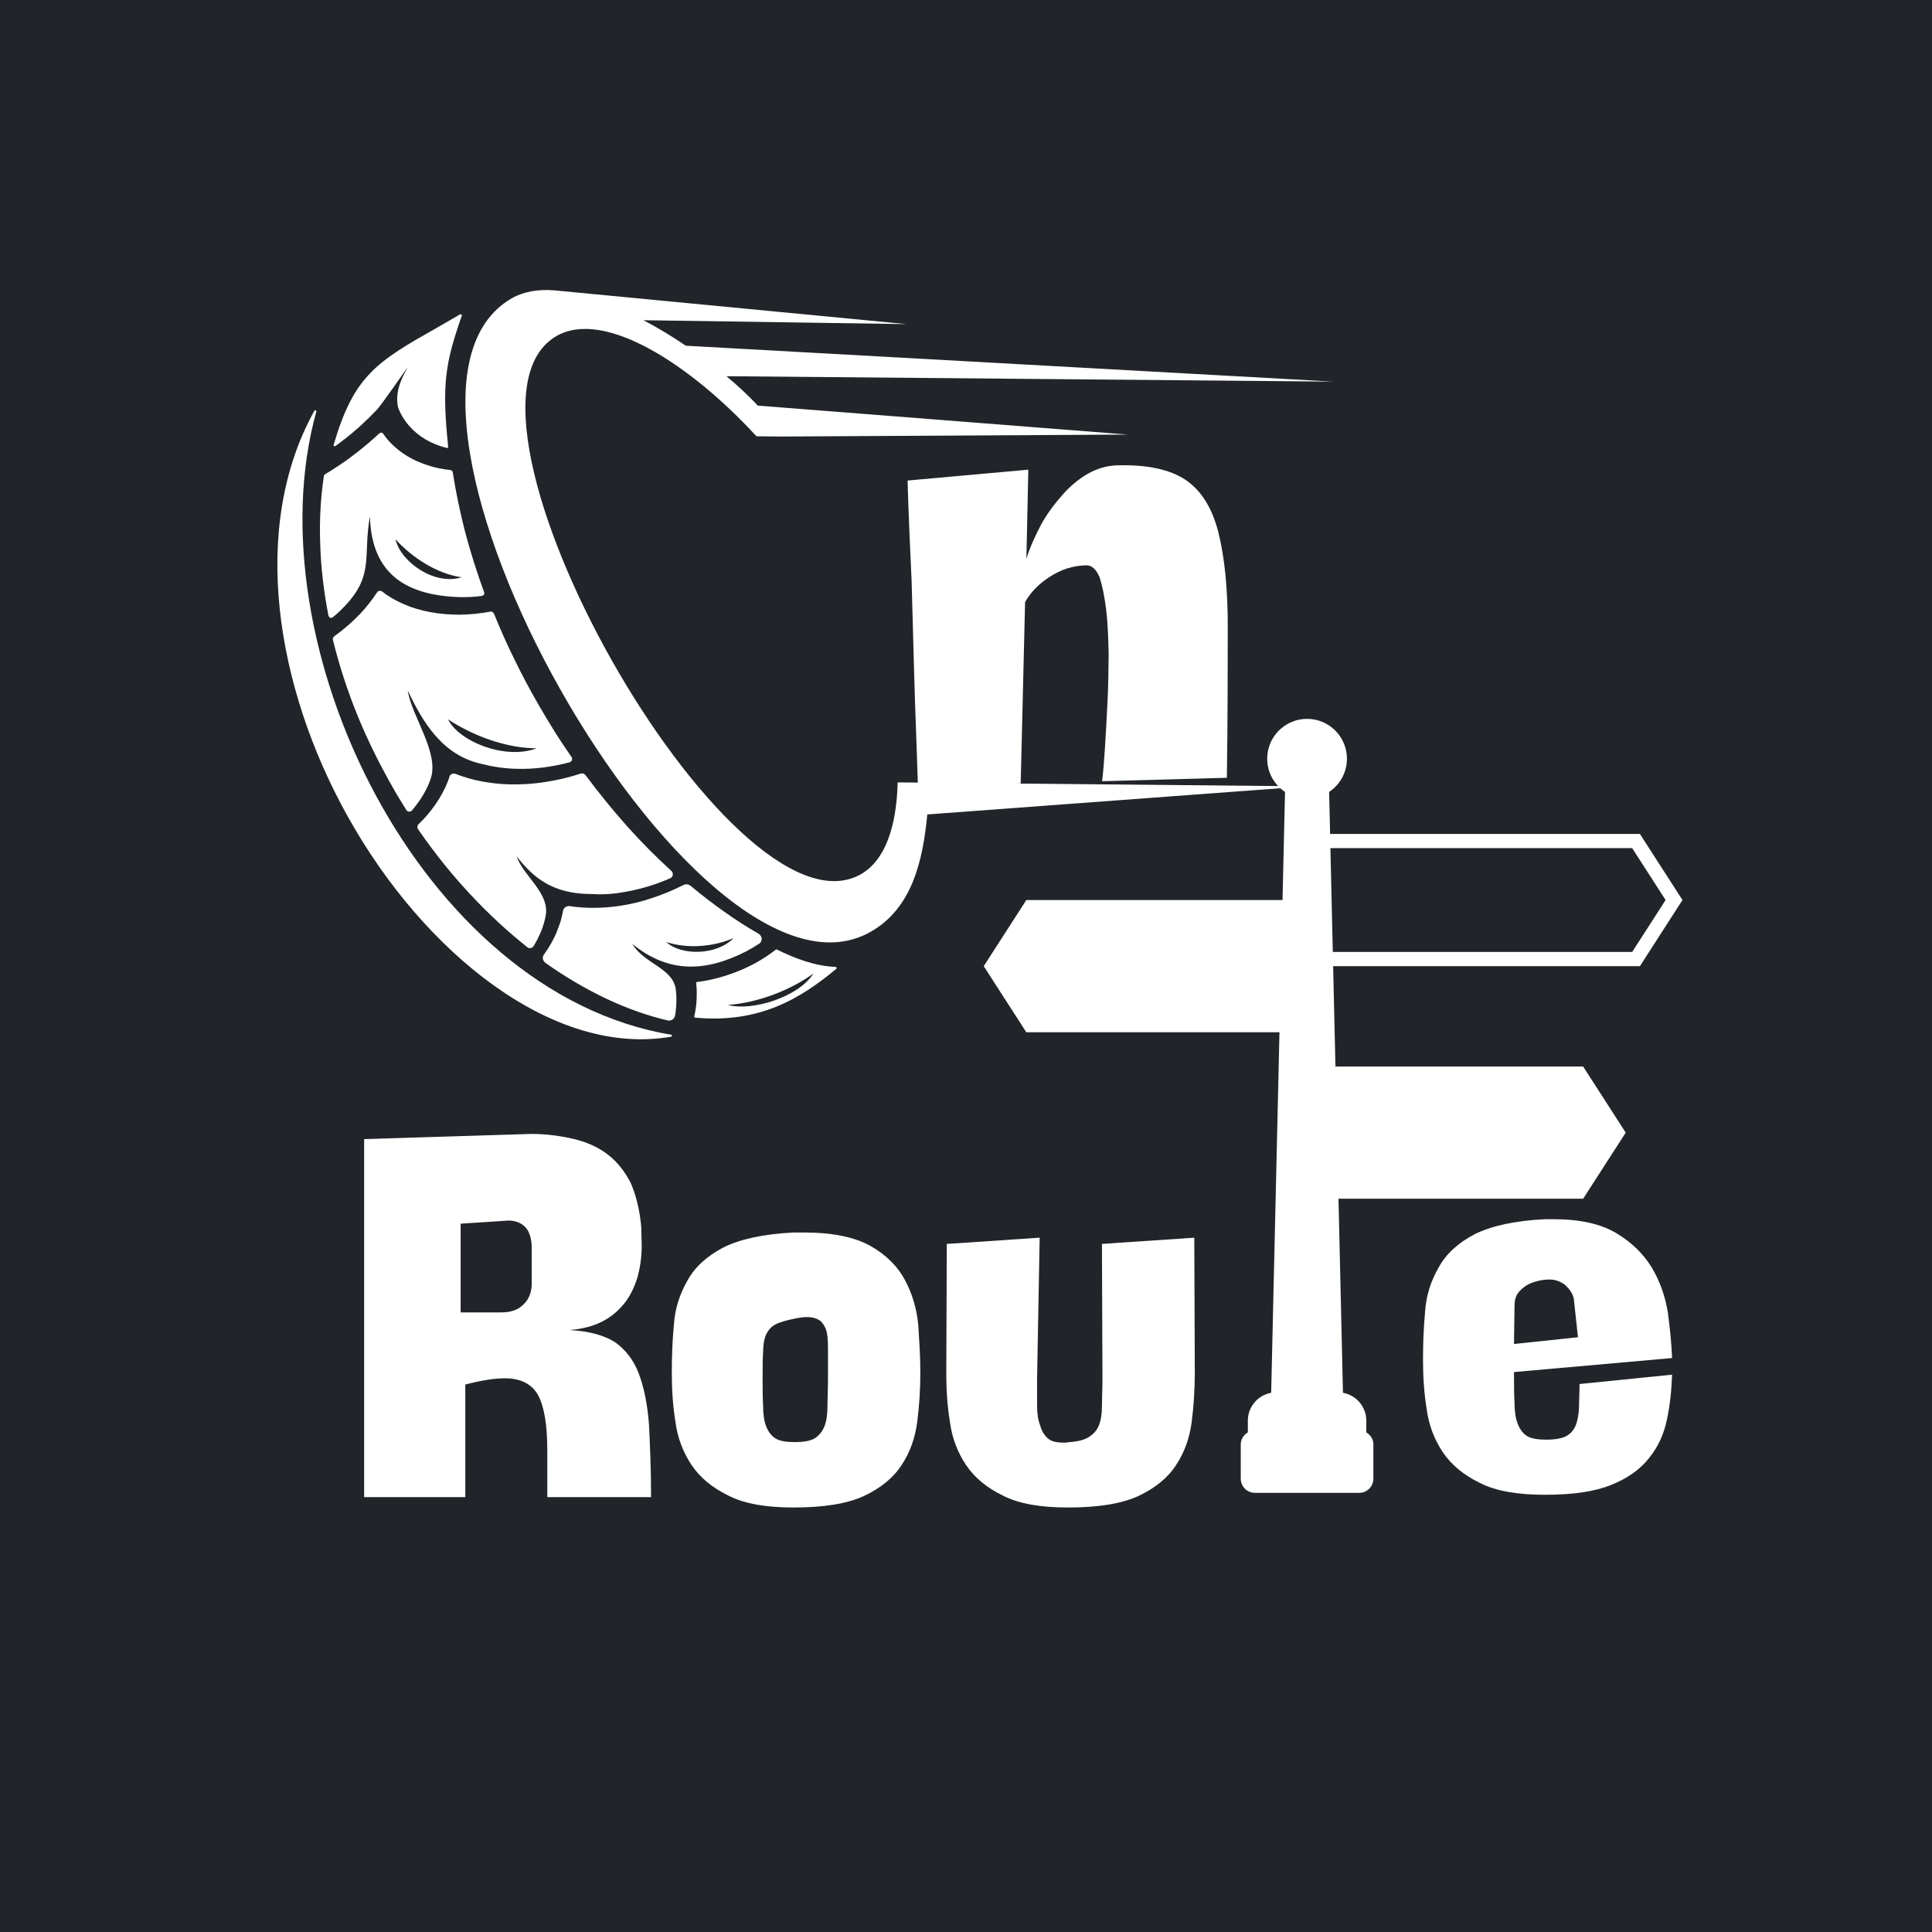
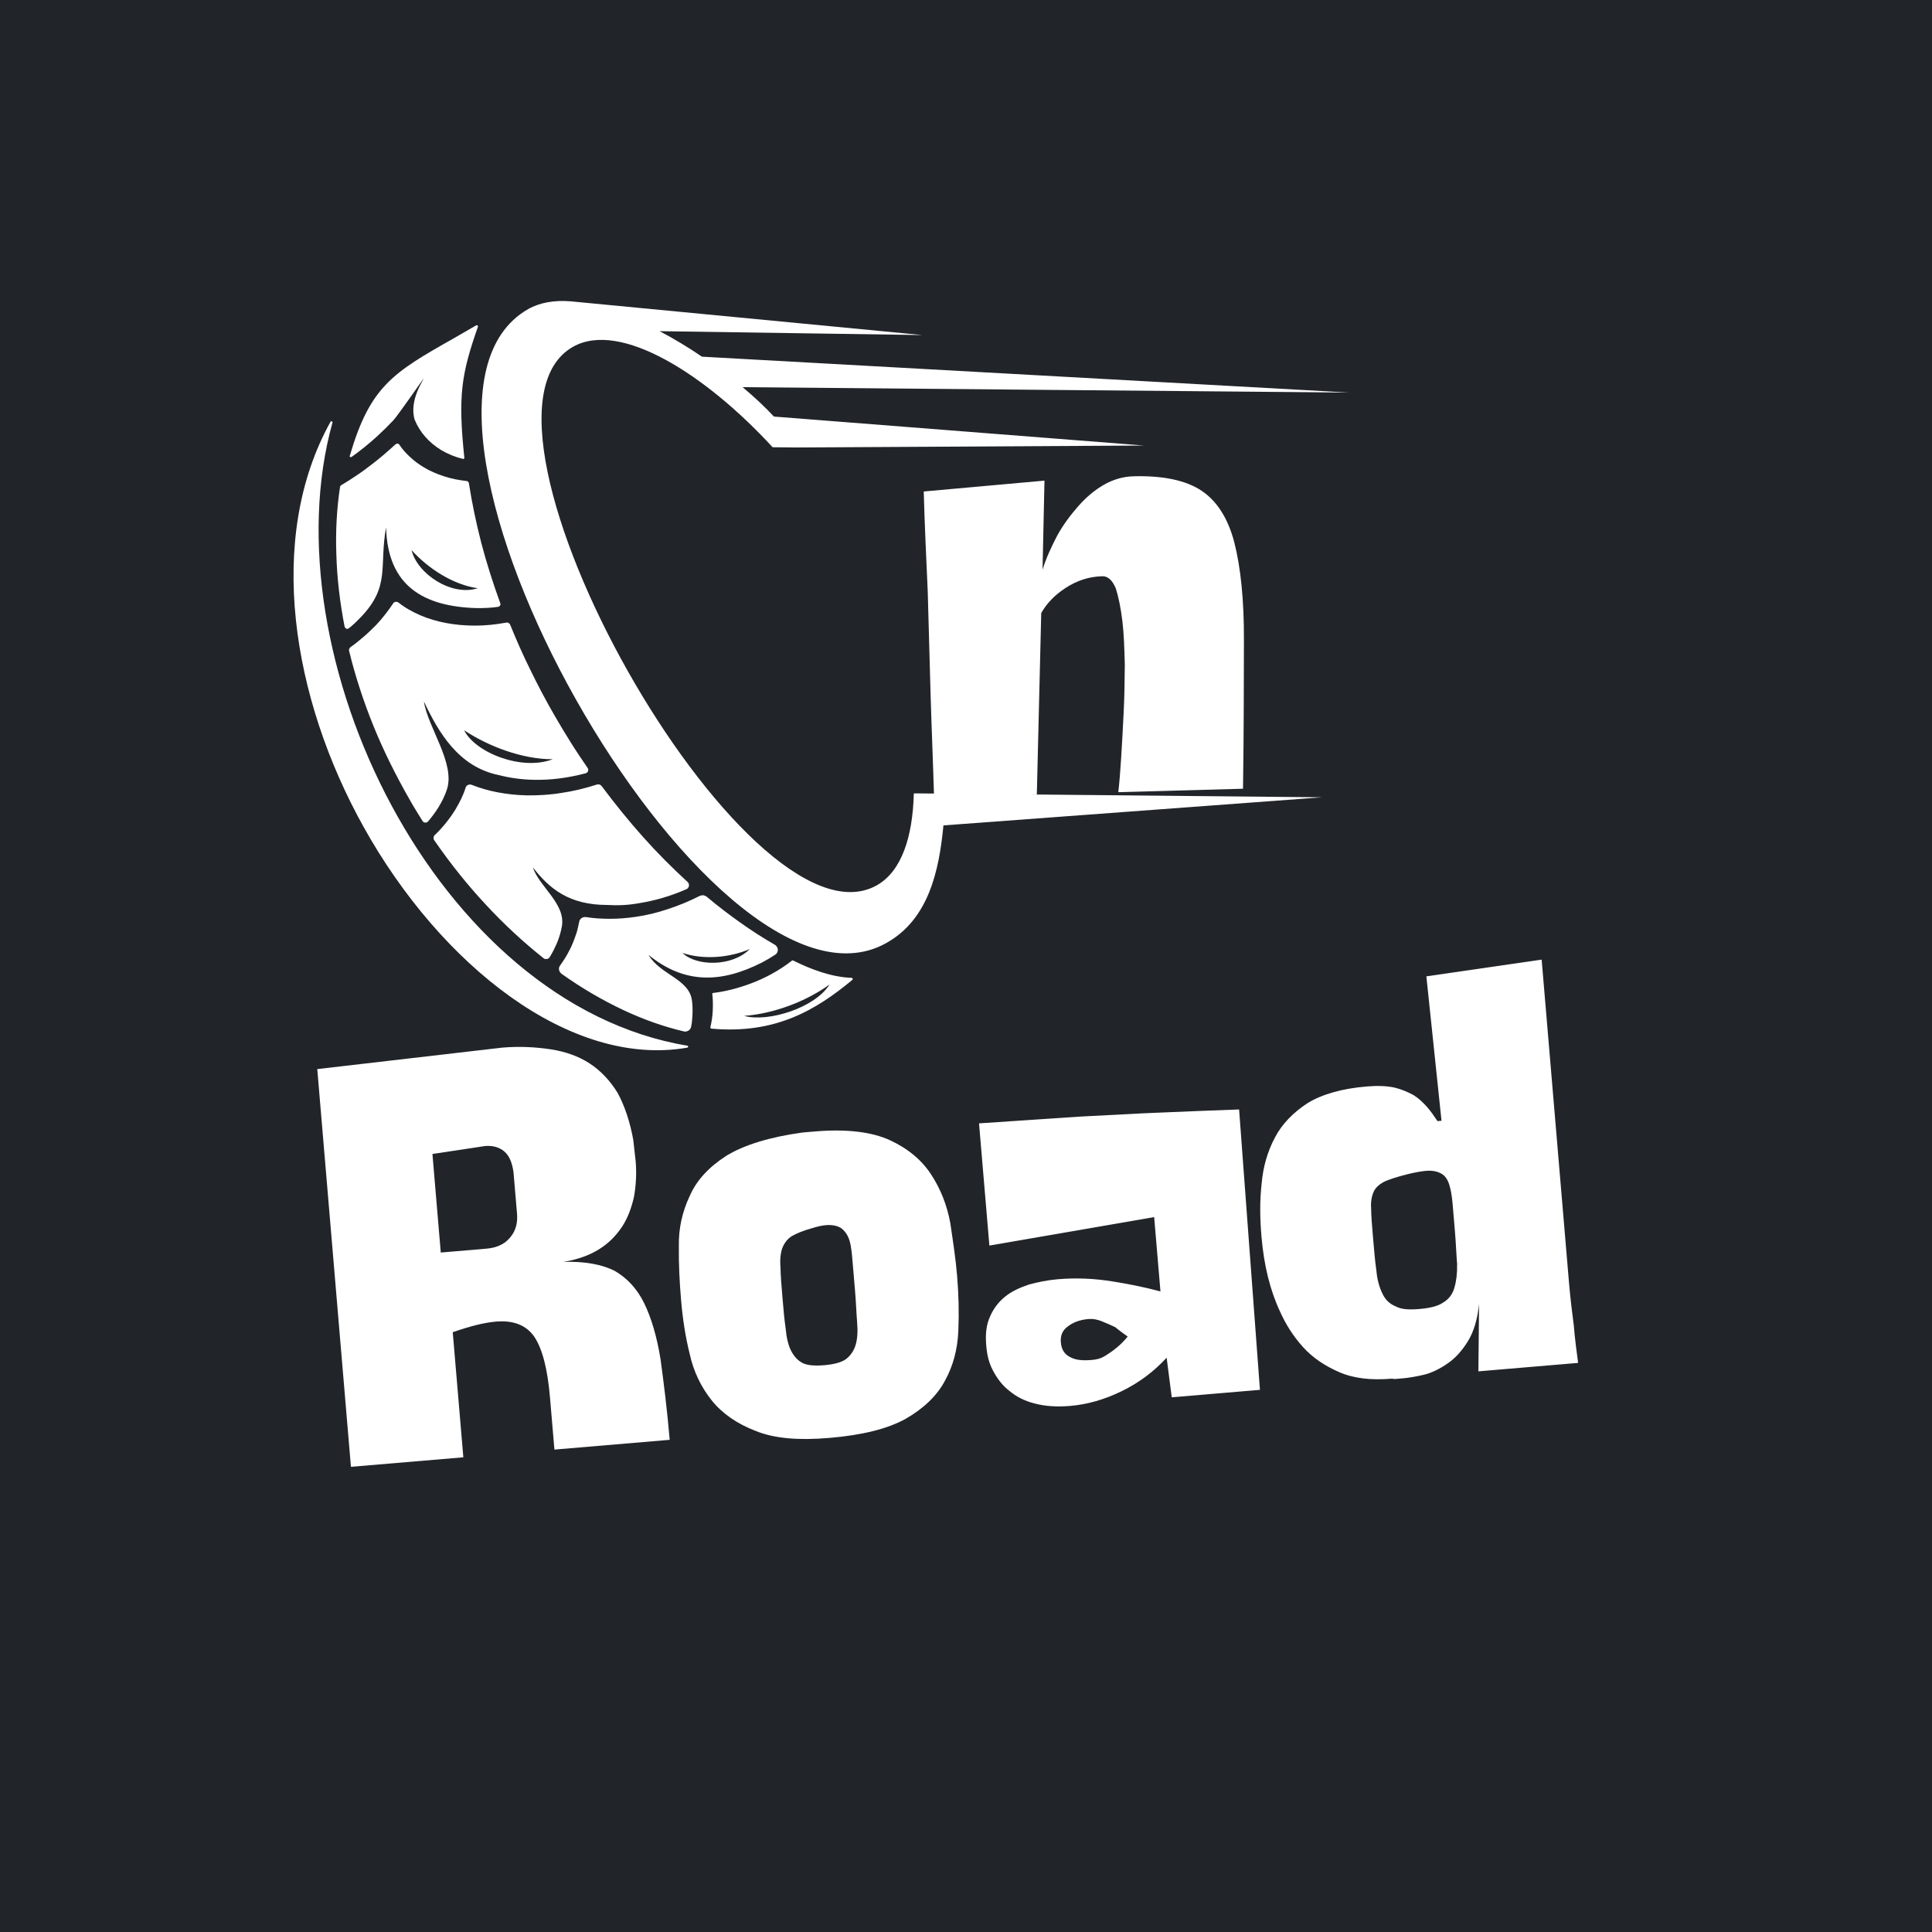
<svg xmlns="http://www.w3.org/2000/svg" width="1080" zoomAndPan="magnify" viewBox="0 0 810 810" height="1080" preserveAspectRatio="xMidYMid meet" version="1.0">
  <defs>
    <g />
-     <clipPath id="25d77214a0">
-       <path d="M 116 121.188 L 559 121.188 L 559 436 L 116 436 Z M 116 121.188 " clip-rule="nonzero" />
-     </clipPath>
-     <clipPath id="f3313863a3">
-       <path d="M 412.434 301.375 L 705.684 301.375 L 705.684 626 L 412.434 626 Z M 412.434 301.375 " clip-rule="nonzero" />
+     <clipPath id="bdfb22e14a">
+       <path d="M 123 126 L 565.879 126 L 565.879 441 L 123 441 Z M 123 126 " clip-rule="nonzero" />
    </clipPath>
  </defs>
  <rect x="-81" width="972" fill="#ffffff" y="-81" height="972" fill-opacity="1" />
  <rect x="-81" width="972" fill="#212529" y="-81" height="972" fill-opacity="1" />
-   <g clip-path="url(#25d77214a0)">
-     <path fill="#ffffff" d="M 281.449 433.824 C 176.215 416.328 105.512 269.941 132.617 172.594 C 132.707 172.32 132.523 172.141 132.344 172.047 C 132.164 171.957 131.891 172.047 131.801 172.23 C 104.605 221.176 115.664 288.25 145.668 342.094 C 178.027 400.195 232.414 443.16 281.359 434.641 C 281.543 434.641 281.723 434.457 281.723 434.188 C 281.723 433.914 281.633 433.824 281.449 433.824 M 388.773 341.461 C 386.957 360.223 382.699 380.887 364.66 390.859 C 327.949 411.254 272.207 355.238 234.77 288.797 C 197.336 222.535 178.207 145.852 214.648 125.004 C 219.633 122.195 225.707 121.199 232.504 121.742 L 379.98 135.883 L 269.758 134.25 C 275.832 137.422 281.812 141.047 287.523 144.945 L 558.906 159.992 L 304.566 157.727 C 309.551 161.895 313.992 166.066 317.707 170.055 L 472.887 182.199 L 327.77 183.016 L 318.16 182.926 L 317.164 182.926 C 289.156 152.469 253.352 129.629 233.5 140.777 C 179.117 171.504 306.469 397.203 360.855 366.566 C 371.277 360.676 375.902 346.172 376.355 328.043 L 378.348 328.043 L 547.488 329.676 Z M 388.773 341.461 " fill-opacity="1" fill-rule="evenodd" />
+   <g clip-path="url(#bdfb22e14a)">
+     <path fill="#ffffff" d="M 288.223 438.418 C 182.984 420.922 112.285 274.535 139.387 177.184 C 139.477 176.914 139.297 176.73 139.113 176.641 C 138.934 176.551 138.66 176.641 138.57 176.824 C 111.379 225.77 122.438 292.844 152.438 346.688 C 184.797 404.789 239.184 447.754 288.129 439.234 C 288.312 439.234 288.492 439.051 288.492 438.781 C 288.492 438.508 288.402 438.418 288.223 438.418 M 395.543 346.051 C 393.73 364.816 389.469 385.48 371.43 395.453 C 334.723 415.848 278.977 359.828 241.539 293.391 C 204.105 227.129 184.98 150.445 221.418 129.598 C 226.402 126.789 232.477 125.789 239.273 126.336 L 386.75 140.477 L 276.527 138.844 C 282.602 142.016 288.582 145.641 294.293 149.539 L 565.68 164.586 L 311.336 162.32 C 316.32 166.488 320.762 170.66 324.477 174.648 L 479.66 186.793 L 334.539 187.609 L 324.93 187.52 L 323.934 187.52 C 295.926 157.062 260.121 134.219 240.27 145.371 C 185.887 176.098 313.238 401.797 367.625 371.16 C 378.047 365.27 382.672 350.766 383.125 332.637 L 385.117 332.637 L 554.258 334.27 Z M 395.543 346.051 " fill-opacity="1" fill-rule="evenodd" />
  </g>
-   <path fill="#ffffff" d="M 305.199 421.316 C 317.797 420.41 331.395 415.152 341.004 408.172 C 334.93 417.961 315.262 424.125 305.199 421.316 M 279.367 394.938 C 288.16 397.84 298.855 397.023 307.555 393.309 C 300.305 400.738 285.258 400.648 279.367 394.938 Z M 265.137 395.754 C 269.938 404.094 282.355 405.816 283.355 415.062 C 283.625 417.055 283.625 419.141 283.535 421.133 C 283.445 421.949 283.445 422.676 283.355 423.492 C 283.266 424.305 283.172 425.031 282.992 425.848 C 282.902 426.211 282.809 426.48 282.629 426.754 C 282.449 427.027 282.176 427.297 281.902 427.48 C 281.633 427.66 281.27 427.75 280.996 427.84 C 280.637 427.934 280.363 427.934 280 427.84 C 271.48 425.848 262.777 422.766 254.168 418.688 C 245.555 414.609 237.035 409.621 228.605 403.641 L 228.426 403.457 L 228.336 403.367 C 227.973 403.004 227.699 402.461 227.609 402.008 C 227.52 401.375 227.609 400.738 228.062 400.195 C 229.148 398.656 230.238 397.023 231.145 395.391 C 232.051 393.762 232.867 392.129 233.5 390.496 C 234.043 389.047 234.59 387.688 235.043 386.238 C 235.406 384.875 235.766 383.426 236.039 381.977 C 236.129 381.344 236.492 380.707 237.035 380.344 C 237.578 379.98 238.215 379.801 238.848 379.891 C 242.203 380.434 245.555 380.617 249 380.617 C 252.445 380.617 256.07 380.344 259.695 379.801 C 264.23 379.168 268.762 378.078 273.293 376.539 C 277.734 375.086 282.176 373.273 286.617 371.008 C 287.07 370.828 287.523 370.738 288.066 370.738 C 288.52 370.828 288.973 371.008 289.426 371.281 C 294.141 375.27 298.945 378.895 303.66 382.25 C 308.371 385.602 313.176 388.684 318.07 391.492 C 318.434 391.676 318.703 392.039 318.977 392.398 C 319.16 392.762 319.34 393.125 319.34 393.578 C 319.34 394.031 319.25 394.395 319.066 394.758 C 318.887 395.121 318.613 395.48 318.25 395.664 C 316.438 396.84 314.625 397.93 312.723 398.926 C 295.953 407.445 280.453 408.262 265.137 395.754 Z M 247.824 374.816 C 231.961 374.816 223.621 368.109 216.641 359.043 C 219.27 367.203 230.508 374.273 228.789 383.879 C 228.336 386.238 227.699 388.504 226.703 390.859 C 226.25 391.855 225.797 392.852 225.344 393.762 C 224.801 394.758 224.348 395.664 223.711 396.66 C 223.531 396.84 223.441 397.113 223.168 397.203 C 222.988 397.387 222.715 397.477 222.441 397.477 C 222.172 397.477 221.898 397.477 221.719 397.477 C 221.445 397.387 221.266 397.297 221.082 397.113 C 212.742 390.496 204.586 382.973 196.789 374.543 C 189.176 366.387 182.016 357.414 175.309 347.715 C 175.035 347.352 174.945 346.898 175.035 346.535 C 175.035 346.082 175.219 345.719 175.582 345.449 C 177.301 343.816 178.844 342.094 180.293 340.281 C 181.742 338.469 183.012 336.656 184.191 334.75 C 185.098 333.211 185.914 331.762 186.641 330.219 C 187.363 328.68 188 327.137 188.453 325.598 C 188.543 325.324 188.633 325.145 188.812 324.961 C 188.996 324.781 189.176 324.598 189.449 324.508 C 189.629 324.418 189.902 324.328 190.172 324.328 C 190.445 324.328 190.629 324.328 190.898 324.418 C 194.344 325.777 197.969 326.867 201.867 327.59 C 205.766 328.316 209.754 328.77 213.832 328.859 C 218.543 328.949 223.531 328.68 228.516 327.863 C 233.5 327.137 238.484 325.961 243.473 324.328 C 243.836 324.238 244.195 324.238 244.559 324.328 C 244.922 324.418 245.195 324.691 245.465 324.961 C 251.086 332.484 256.887 339.645 262.871 346.355 C 268.941 353.152 275.195 359.406 281.543 365.207 C 281.723 365.391 281.902 365.66 281.996 365.934 C 282.086 366.203 282.086 366.477 282.086 366.84 C 281.996 367.109 281.902 367.383 281.723 367.656 C 281.543 367.926 281.27 368.109 280.996 368.199 C 277.734 369.648 274.473 370.828 271.117 371.824 C 267.766 372.82 264.41 373.547 261.055 374.09 C 256.613 374.906 252.172 375.086 247.824 374.816 Z M 187.816 301.578 C 197.969 308.285 212.02 313.723 224.98 313.723 C 212.02 318.707 192.531 311.004 187.816 301.578 Z M 227.609 321.789 C 223.984 322.242 220.359 322.426 216.824 322.332 C 211.746 322.242 206.852 321.52 202.23 320.34 C 185.371 316.805 177.121 302.484 170.957 289.52 C 172.59 300.398 184.281 315.535 180.566 326.504 C 179.75 328.949 178.57 331.398 177.121 333.754 C 176.488 334.844 175.762 335.84 175.035 336.836 C 174.312 337.832 173.496 338.832 172.68 339.828 C 172.5 340.008 172.316 340.098 172.137 340.191 C 171.953 340.281 171.684 340.281 171.5 340.281 C 171.23 340.281 171.047 340.191 170.867 340.098 C 170.688 340.008 170.504 339.828 170.414 339.645 C 169.508 338.195 168.512 336.656 167.605 335.113 C 166.699 333.664 165.789 332.121 164.883 330.492 C 159.082 320.34 154.008 310.098 149.836 299.855 C 145.578 289.34 142.133 278.734 139.594 268.309 C 139.504 268.039 139.504 267.676 139.688 267.402 C 139.777 267.133 139.957 266.859 140.23 266.68 C 142.223 265.32 144.035 263.777 145.848 262.238 C 147.664 260.695 149.293 259.066 150.926 257.434 C 152.285 255.984 153.555 254.531 154.734 252.992 C 155.91 251.449 157.09 249.91 158.086 248.367 C 158.176 248.188 158.359 248.008 158.539 247.914 C 158.723 247.824 158.902 247.734 159.082 247.734 C 159.266 247.734 159.445 247.734 159.719 247.734 C 159.898 247.824 160.082 247.914 160.262 248.008 C 162.98 250.184 166.062 251.902 169.418 253.355 C 172.77 254.805 176.395 255.891 180.293 256.617 C 184.191 257.344 188.27 257.707 192.531 257.707 C 196.699 257.707 201.051 257.254 205.492 256.438 C 205.855 256.344 206.219 256.438 206.488 256.617 C 206.762 256.801 207.035 257.07 207.125 257.344 C 209.754 263.777 212.562 270.215 215.734 276.559 C 218.816 282.902 222.172 289.25 225.797 295.504 C 227.973 299.309 230.238 303.027 232.504 306.652 C 234.77 310.277 237.219 313.902 239.574 317.348 C 239.754 317.531 239.848 317.801 239.848 317.984 C 239.848 318.254 239.848 318.438 239.754 318.707 C 239.664 318.98 239.574 319.16 239.395 319.25 C 239.211 319.434 239.031 319.523 238.758 319.613 C 234.953 320.609 231.234 321.336 227.609 321.789 Z M 165.789 226.07 C 172.77 233.777 183.195 240.574 193.527 242.023 C 182.469 245.559 168.148 235.949 165.789 226.07 Z M 193.164 250.363 C 170.688 249.73 155.73 241.027 155.094 216.465 C 152.105 233.051 157 241.027 144.582 254.078 C 143.766 254.895 142.949 255.711 142.133 256.527 C 141.316 257.344 140.41 258.066 139.504 258.793 C 139.324 258.883 139.141 258.973 138.961 259.066 C 138.781 259.066 138.598 259.066 138.418 258.973 C 138.234 258.883 138.055 258.793 137.965 258.613 C 137.871 258.43 137.781 258.25 137.691 258.066 C 135.699 247.734 134.52 237.672 134.246 227.883 C 133.883 218.094 134.43 208.578 135.789 199.602 C 135.789 199.422 135.879 199.242 135.969 199.148 C 136.059 199.059 136.152 198.879 136.332 198.789 C 138.688 197.43 140.863 195.977 143.039 194.527 C 145.215 193.078 147.391 191.445 149.477 189.812 C 151.105 188.547 152.738 187.277 154.281 185.918 C 155.82 184.559 157.453 183.195 158.992 181.746 C 159.082 181.656 159.266 181.566 159.445 181.477 C 159.629 181.383 159.719 181.383 159.898 181.383 C 160.082 181.383 160.262 181.477 160.352 181.566 C 160.535 181.656 160.625 181.746 160.715 181.93 C 161.984 183.832 163.523 185.555 165.246 187.094 C 166.969 188.727 168.871 190.086 170.957 191.355 C 173.496 192.895 176.305 194.074 179.297 195.07 C 182.289 196.066 185.461 196.703 188.812 197.066 C 189.086 197.066 189.266 197.246 189.449 197.336 C 189.629 197.52 189.719 197.699 189.812 197.973 C 191.082 206.129 192.801 214.469 194.977 222.898 C 197.152 231.238 199.871 239.758 202.953 248.277 C 203.047 248.461 203.047 248.641 203.047 248.824 C 203.047 249.004 202.953 249.184 202.863 249.277 C 202.773 249.457 202.684 249.547 202.5 249.637 C 202.32 249.73 202.23 249.82 202.047 249.82 C 199.148 250.273 196.156 250.363 193.164 250.363 Z M 167.059 171.324 C 169.234 176.672 173.133 181.023 178.207 184.105 C 180.93 185.734 184.012 187.004 187.363 187.82 C 187.547 187.82 187.637 187.82 187.727 187.73 C 187.816 187.637 187.906 187.457 187.906 187.367 C 185.188 161.262 186.641 152.289 193.617 132.348 C 193.707 132.164 193.617 131.984 193.438 131.895 C 193.254 131.805 193.074 131.711 192.895 131.805 C 190.082 133.434 185.461 136.062 183.465 137.242 C 157.996 151.652 148.387 157.363 139.867 186.551 C 139.777 186.73 139.867 186.914 140.047 187.004 C 140.23 187.094 140.41 187.094 140.594 187.004 C 141.77 186.098 143.039 185.281 144.129 184.375 C 149.203 180.477 153.918 176.129 158.176 171.594 C 160.172 169.418 170.688 154.191 170.777 154.191 C 171.141 154.281 164.613 162.984 167.059 171.324 Z M 307.828 407.809 C 302.75 409.715 297.496 411.074 292.238 411.707 C 291.965 411.707 291.785 411.98 291.875 412.16 C 292.148 414.426 292.148 416.691 292.055 419.051 C 291.965 421.406 291.602 423.762 291.059 426.121 C 291.059 426.211 291.059 426.391 291.148 426.48 C 291.242 426.574 291.332 426.664 291.512 426.664 C 318.434 429.109 335.566 418.688 350.52 406.27 C 350.703 406.18 350.793 405.996 350.703 405.727 C 350.609 405.543 350.52 405.363 350.25 405.363 C 341.82 405.09 333.027 401.738 325.773 398.109 C 325.594 398.02 325.414 398.02 325.32 398.109 C 319.973 402.281 313.992 405.543 307.828 407.809 Z M 307.828 407.809 " fill-opacity="1" fill-rule="evenodd" />
-   <g clip-path="url(#f3313863a3)">
-     <path fill="#ffffff" d="M 684.297 355.582 L 698.312 377.348 L 684.297 399.109 L 558.785 399.109 L 557.781 355.582 Z M 687.539 405.066 L 705.391 377.348 L 687.539 349.633 L 557.648 349.633 L 557.238 332.012 C 561.738 329.016 564.707 323.906 564.707 318.098 C 564.707 308.867 557.223 301.387 547.996 301.387 C 538.766 301.387 531.281 308.867 531.281 318.098 C 531.281 323.906 534.254 329.016 538.75 332.012 L 537.703 377.348 L 430.285 377.348 L 412.438 405.066 L 430.285 432.781 L 536.426 432.781 L 532.945 583.934 C 527.387 584.934 523.164 589.773 523.164 595.617 L 523.164 600.547 C 521.418 601.586 520.191 603.406 520.191 605.582 L 520.191 619.938 C 520.191 623.227 522.855 625.891 526.141 625.891 L 569.848 625.891 C 573.133 625.891 575.797 623.227 575.797 619.938 L 575.797 605.582 C 575.797 603.406 574.57 601.586 572.828 600.551 L 572.828 595.617 C 572.828 589.773 568.602 584.934 563.043 583.934 L 561.168 502.574 L 663.738 502.574 L 681.586 474.863 L 663.738 447.141 L 559.891 447.141 L 558.922 405.066 L 687.539 405.066 " fill-opacity="1" fill-rule="nonzero" />
-   </g>
+   <path fill="#ffffff" d="M 311.969 425.91 C 324.57 425 338.164 419.746 347.773 412.766 C 341.699 422.555 322.031 428.719 311.969 425.91 M 286.137 399.531 C 294.93 402.434 305.625 401.617 314.328 397.898 C 307.074 405.332 292.027 405.242 286.137 399.531 Z M 271.906 400.348 C 276.711 408.688 289.129 410.41 290.125 419.652 C 290.398 421.648 290.398 423.734 290.305 425.727 C 290.215 426.543 290.215 427.27 290.125 428.082 C 290.035 428.898 289.945 429.625 289.762 430.441 C 289.672 430.805 289.582 431.074 289.398 431.348 C 289.219 431.617 288.945 431.891 288.676 432.07 C 288.402 432.254 288.039 432.344 287.77 432.434 C 287.406 432.523 287.133 432.523 286.77 432.434 C 278.25 430.441 269.551 427.359 260.938 423.281 C 252.328 419.199 243.805 414.215 235.375 408.234 L 235.195 408.051 L 235.105 407.961 C 234.742 407.598 234.469 407.055 234.379 406.602 C 234.289 405.969 234.379 405.332 234.832 404.789 C 235.922 403.246 237.008 401.617 237.914 399.984 C 238.82 398.352 239.637 396.723 240.27 395.09 C 240.816 393.641 241.359 392.281 241.812 390.828 C 242.176 389.469 242.539 388.02 242.809 386.57 C 242.898 385.934 243.262 385.301 243.805 384.938 C 244.352 384.574 244.984 384.395 245.621 384.484 C 248.973 385.027 252.328 385.211 255.77 385.211 C 259.215 385.211 262.84 384.938 266.469 384.395 C 271 383.758 275.531 382.672 280.062 381.129 C 284.504 379.68 288.945 377.867 293.387 375.602 C 293.84 375.422 294.293 375.328 294.84 375.328 C 295.293 375.422 295.746 375.602 296.199 375.875 C 300.91 379.863 305.715 383.488 310.43 386.84 C 315.141 390.195 319.945 393.277 324.84 396.086 C 325.203 396.27 325.477 396.629 325.746 396.992 C 325.93 397.355 326.109 397.719 326.109 398.172 C 326.109 398.625 326.02 398.988 325.84 399.352 C 325.656 399.711 325.387 400.074 325.023 400.258 C 323.211 401.434 321.398 402.523 319.492 403.52 C 302.723 412.039 287.223 412.855 271.906 400.348 Z M 254.594 379.41 C 238.73 379.41 230.391 372.699 223.41 363.637 C 226.039 371.793 237.281 378.863 235.559 388.473 C 235.105 390.828 234.469 393.094 233.473 395.453 C 233.02 396.449 232.566 397.445 232.113 398.352 C 231.57 399.352 231.117 400.258 230.48 401.254 C 230.301 401.434 230.211 401.707 229.938 401.797 C 229.758 401.98 229.484 402.07 229.215 402.07 C 228.941 402.07 228.668 402.07 228.488 402.07 C 228.215 401.98 228.035 401.887 227.852 401.707 C 219.516 395.09 211.355 387.566 203.562 379.137 C 195.945 370.98 188.785 362.004 182.078 352.305 C 181.809 351.945 181.715 351.492 181.809 351.129 C 181.809 350.676 181.988 350.312 182.352 350.039 C 184.074 348.41 185.613 346.688 187.062 344.875 C 188.516 343.062 189.785 341.25 190.961 339.344 C 191.867 337.805 192.684 336.352 193.41 334.812 C 194.133 333.273 194.77 331.73 195.223 330.191 C 195.312 329.918 195.402 329.738 195.586 329.555 C 195.766 329.375 195.945 329.191 196.219 329.102 C 196.402 329.012 196.672 328.922 196.945 328.922 C 197.215 328.922 197.398 328.922 197.668 329.012 C 201.113 330.371 204.738 331.457 208.637 332.184 C 212.535 332.91 216.523 333.363 220.602 333.453 C 225.316 333.543 230.301 333.273 235.285 332.457 C 240.27 331.73 245.258 330.551 250.242 328.922 C 250.605 328.828 250.969 328.828 251.328 328.922 C 251.691 329.012 251.965 329.285 252.234 329.555 C 257.855 337.078 263.656 344.238 269.641 350.945 C 275.711 357.746 281.969 364 288.312 369.801 C 288.492 369.98 288.676 370.254 288.766 370.527 C 288.855 370.797 288.855 371.07 288.855 371.434 C 288.766 371.703 288.676 371.977 288.492 372.246 C 288.312 372.52 288.039 372.699 287.77 372.793 C 284.504 374.242 281.242 375.422 277.887 376.418 C 274.535 377.414 271.18 378.141 267.828 378.684 C 263.387 379.5 258.945 379.68 254.594 379.41 Z M 194.586 306.168 C 204.738 312.875 218.789 318.316 231.75 318.316 C 218.789 323.301 199.301 315.598 194.586 306.168 Z M 234.379 326.383 C 230.754 326.836 227.129 327.016 223.594 326.926 C 218.516 326.836 213.621 326.109 209 324.934 C 192.141 321.398 183.891 307.074 177.727 294.113 C 179.359 304.992 191.051 320.129 187.336 331.098 C 186.52 333.543 185.344 335.992 183.891 338.348 C 183.258 339.434 182.531 340.434 181.809 341.43 C 181.082 342.426 180.266 343.422 179.449 344.422 C 179.27 344.602 179.086 344.691 178.906 344.781 C 178.727 344.875 178.453 344.875 178.273 344.875 C 178 344.875 177.82 344.781 177.637 344.691 C 177.457 344.602 177.273 344.422 177.184 344.238 C 176.277 342.789 175.281 341.246 174.375 339.707 C 173.469 338.258 172.562 336.715 171.656 335.086 C 165.855 324.934 160.777 314.691 156.609 304.445 C 152.348 293.934 148.902 283.328 146.367 272.902 C 146.273 272.633 146.273 272.27 146.457 271.996 C 146.547 271.727 146.727 271.453 147 271.273 C 148.996 269.914 150.809 268.371 152.621 266.832 C 154.434 265.289 156.062 263.656 157.695 262.027 C 159.055 260.574 160.324 259.125 161.504 257.586 C 162.68 256.043 163.859 254.504 164.855 252.961 C 164.949 252.781 165.129 252.598 165.309 252.508 C 165.492 252.418 165.672 252.328 165.855 252.328 C 166.035 252.328 166.215 252.328 166.488 252.328 C 166.668 252.418 166.852 252.508 167.031 252.598 C 169.75 254.773 172.832 256.496 176.188 257.949 C 179.539 259.398 183.168 260.484 187.062 261.211 C 190.961 261.938 195.039 262.297 199.301 262.297 C 203.469 262.297 207.82 261.844 212.262 261.031 C 212.625 260.938 212.988 261.031 213.262 261.211 C 213.531 261.391 213.805 261.664 213.895 261.938 C 216.523 268.371 219.332 274.809 222.504 281.152 C 225.586 287.496 228.941 293.844 232.566 300.098 C 234.742 303.902 237.008 307.621 239.273 311.246 C 241.539 314.871 243.988 318.496 246.344 321.941 C 246.527 322.121 246.617 322.395 246.617 322.574 C 246.617 322.848 246.617 323.027 246.527 323.301 C 246.434 323.574 246.344 323.754 246.164 323.844 C 245.98 324.027 245.801 324.117 245.527 324.207 C 241.723 325.203 238.004 325.93 234.379 326.383 Z M 172.562 230.664 C 179.539 238.367 189.965 245.168 200.297 246.617 C 189.238 250.152 174.918 240.543 172.562 230.664 Z M 199.934 254.957 C 177.457 254.32 162.5 245.621 161.867 221.055 C 158.875 237.645 163.77 245.621 151.352 258.672 C 150.535 259.488 149.719 260.305 148.902 261.121 C 148.09 261.938 147.18 262.66 146.273 263.387 C 146.094 263.477 145.914 263.566 145.73 263.656 C 145.551 263.656 145.367 263.656 145.188 263.566 C 145.008 263.477 144.824 263.387 144.734 263.203 C 144.645 263.023 144.555 262.844 144.461 262.66 C 142.469 252.328 141.289 242.266 141.02 232.477 C 140.656 222.688 141.199 213.172 142.559 204.195 C 142.559 204.016 142.648 203.832 142.738 203.742 C 142.832 203.652 142.922 203.473 143.102 203.379 C 145.461 202.02 147.633 200.57 149.809 199.121 C 151.984 197.672 154.16 196.039 156.246 194.406 C 157.879 193.137 159.508 191.867 161.051 190.508 C 162.59 189.148 164.223 187.789 165.762 186.34 C 165.855 186.25 166.035 186.16 166.215 186.066 C 166.398 185.977 166.488 185.977 166.668 185.977 C 166.852 185.977 167.031 186.066 167.121 186.16 C 167.305 186.25 167.395 186.34 167.484 186.52 C 168.754 188.426 170.297 190.148 172.016 191.688 C 173.738 193.32 175.645 194.68 177.727 195.949 C 180.266 197.488 183.074 198.668 186.066 199.664 C 189.059 200.66 192.23 201.297 195.586 201.66 C 195.855 201.66 196.039 201.84 196.219 201.93 C 196.402 202.113 196.492 202.293 196.582 202.566 C 197.852 210.723 199.574 219.062 201.75 227.492 C 203.922 235.832 206.645 244.352 209.727 252.871 C 209.816 253.055 209.816 253.234 209.816 253.414 C 209.816 253.598 209.727 253.777 209.633 253.867 C 209.543 254.051 209.453 254.141 209.273 254.23 C 209.09 254.32 209 254.414 208.82 254.414 C 205.918 254.867 202.926 254.957 199.934 254.957 Z M 173.832 175.914 C 176.004 181.266 179.902 185.613 184.98 188.695 C 187.699 190.328 190.781 191.598 194.133 192.414 C 194.316 192.414 194.406 192.414 194.496 192.32 C 194.586 192.23 194.68 192.051 194.68 191.961 C 191.957 165.855 193.41 156.883 200.391 136.941 C 200.48 136.758 200.391 136.578 200.207 136.488 C 200.027 136.395 199.844 136.305 199.664 136.395 C 196.855 138.027 192.23 140.656 190.238 141.836 C 164.766 156.246 155.156 161.957 146.637 191.145 C 146.547 191.324 146.637 191.508 146.82 191.598 C 147 191.688 147.18 191.688 147.363 191.598 C 148.543 190.691 149.809 189.875 150.898 188.969 C 155.973 185.07 160.688 180.719 164.949 176.188 C 166.941 174.012 177.457 158.785 177.547 158.785 C 177.91 158.875 171.383 167.578 173.832 175.914 Z M 314.598 412.402 C 309.523 414.305 304.266 415.664 299.008 416.301 C 298.734 416.301 298.555 416.57 298.645 416.754 C 298.918 419.02 298.918 421.285 298.828 423.641 C 298.734 426 298.375 428.355 297.828 430.711 C 297.828 430.805 297.828 430.984 297.922 431.074 C 298.012 431.164 298.102 431.258 298.281 431.258 C 325.203 433.703 342.336 423.281 357.293 410.863 C 357.473 410.77 357.562 410.59 357.473 410.316 C 357.383 410.137 357.293 409.957 357.02 409.957 C 348.59 409.684 339.797 406.328 332.547 402.703 C 332.363 402.613 332.184 402.613 332.094 402.703 C 326.746 406.875 320.762 410.137 314.598 412.402 Z M 314.598 412.402 " fill-opacity="1" fill-rule="evenodd" />
  <g fill="#ffffff" fill-opacity="1">
-     <g transform="translate(148.3139, 627.6725)">
+     <g transform="translate(142.3003, 615.3801)">
      <g>
-         <path d="M 81.141 0 L 124.645 0 C 124.645 -11.746 124.211 -21.754 123.773 -30.453 C 123.121 -39.156 121.598 -46.332 119.426 -51.988 C 117.25 -57.645 113.77 -61.996 109.418 -65.043 C 104.848 -67.871 98.543 -69.609 90.492 -70.043 C 95.715 -70.48 100.062 -71.566 103.98 -73.523 C 107.895 -75.484 110.941 -78.094 113.551 -81.355 C 115.945 -84.402 117.684 -88.102 118.988 -92.234 C 120.078 -96.367 120.73 -100.715 120.73 -105.504 L 120.512 -113.551 C 119.859 -120.512 118.336 -126.602 116.16 -131.605 C 113.77 -136.391 110.504 -140.523 106.59 -143.57 C 102.676 -146.613 97.887 -148.789 92.449 -150.098 C 87.012 -151.402 80.922 -152.27 74.395 -152.27 L 4.352 -150.098 L 4.352 0 L 46.77 0 L 46.77 -47.203 C 53.512 -48.945 58.949 -49.812 63.301 -49.812 C 70.043 -49.812 74.613 -47.422 77.223 -42.852 C 79.832 -38.066 81.141 -30.453 81.141 -19.578 Z M 44.812 -114.637 L 64.824 -115.945 C 67.652 -115.945 70.043 -115.074 71.785 -113.332 C 73.523 -111.594 74.395 -108.984 74.613 -105.285 L 74.613 -89.621 C 74.613 -86.793 73.961 -84.621 72.871 -82.879 C 71.785 -81.141 70.48 -80.051 69.176 -79.18 C 67.652 -78.312 66.129 -77.875 64.824 -77.66 C 63.301 -77.441 62.215 -77.441 61.562 -77.441 L 44.812 -77.441 Z M 44.812 -114.637 " />
+         <path d="M 90.141 -7.633 L 138.473 -11.727 C 137.367 -24.777 135.941 -35.852 134.641 -45.477 C 133.098 -55.082 130.73 -62.914 127.781 -68.992 C 124.832 -75.07 120.559 -79.578 115.438 -82.551 C 110.098 -85.262 102.926 -86.602 93.941 -86.328 C 99.703 -87.301 104.434 -88.922 108.598 -91.465 C 112.766 -94.008 115.902 -97.195 118.496 -101.062 C 120.867 -104.672 122.453 -108.945 123.512 -113.66 C 124.332 -118.352 124.648 -123.246 124.199 -128.562 L 123.199 -137.484 C 121.82 -145.156 119.555 -151.781 116.668 -157.133 C 113.559 -162.227 109.547 -166.508 104.91 -169.523 C 100.273 -172.539 94.75 -174.508 88.586 -175.445 C 82.422 -176.383 75.574 -176.777 68.324 -176.164 L -9.285 -167.156 L 4.832 -0.41 L 51.957 -4.398 L 47.516 -56.84 C 54.844 -59.406 60.805 -60.887 65.637 -61.297 C 73.129 -61.93 78.43 -59.703 81.758 -54.871 C 85.109 -49.801 87.273 -41.465 88.297 -29.383 Z M 39 -131.57 L 61.109 -134.906 C 64.25 -135.172 66.988 -134.43 69.086 -132.66 C 71.184 -130.891 72.395 -128.07 72.984 -123.984 L 74.461 -106.586 C 74.727 -103.441 74.203 -100.965 73.16 -98.93 C 72.117 -96.895 70.77 -95.562 69.398 -94.473 C 67.789 -93.363 66.141 -92.734 64.711 -92.371 C 63.039 -91.988 61.832 -91.883 61.105 -91.824 L 42.496 -90.246 Z M 39 -131.57 " />
      </g>
    </g>
  </g>
  <g fill="#ffffff" fill-opacity="1">
-     <g transform="translate(277.309, 627.6725)">
+     <g transform="translate(285.606, 603.2452)">
      <g>
-         <path d="M 4.352 -51.988 C 4.352 -45.027 4.785 -38.285 5.875 -31.543 C 6.742 -24.797 9.137 -18.707 12.617 -13.488 C 16.098 -8.266 21.316 -3.914 28.062 -0.652 C 34.805 2.828 43.941 4.352 55.469 4.352 C 67.871 4.352 77.66 2.828 84.836 -0.434 C 91.797 -3.699 97.234 -8.047 100.715 -13.488 C 104.195 -18.707 106.371 -24.797 107.242 -31.543 C 108.113 -38.285 108.547 -45.246 108.547 -52.426 C 108.547 -58.734 108.113 -65.258 107.676 -72.219 C 107.023 -79.18 105.066 -85.488 102.023 -91.145 C 98.977 -96.801 94.191 -101.586 87.664 -105.285 C 81.141 -108.984 71.785 -110.941 59.82 -110.941 L 55.254 -110.941 C 42.637 -110.289 32.848 -108.113 25.887 -104.633 C 18.926 -100.934 13.922 -96.367 10.875 -90.711 C 7.613 -85.055 5.656 -78.965 5.223 -72.219 C 4.566 -65.477 4.352 -58.734 4.352 -51.988 Z M 55.906 -74.832 C 57.863 -75.266 59.602 -75.484 60.91 -75.484 C 63.52 -75.484 65.477 -74.832 66.781 -73.742 C 68.086 -72.438 68.957 -70.914 69.391 -68.738 C 69.828 -66.562 69.828 -63.734 69.828 -60.691 C 69.828 -57.43 69.828 -53.73 69.828 -49.812 C 69.828 -45.246 69.609 -41.332 69.609 -38.066 C 69.609 -34.586 69.176 -31.758 68.305 -29.586 C 67.434 -27.41 65.91 -25.668 64.172 -24.582 C 62.215 -23.492 59.387 -23.059 55.906 -23.059 C 52.426 -23.059 49.598 -23.492 47.855 -24.582 C 46.117 -25.668 44.812 -27.41 43.941 -29.586 C 43.07 -31.758 42.637 -34.586 42.637 -38.066 C 42.418 -41.332 42.418 -45.246 42.418 -49.812 C 42.418 -54.383 42.418 -58.082 42.637 -61.125 C 42.637 -63.953 43.07 -66.348 43.941 -68.305 C 44.812 -70.043 46.117 -71.566 47.855 -72.438 C 49.598 -73.309 52.426 -74.176 55.906 -74.832 Z M 55.906 -74.832 " />
+         <path d="M -0.059 -58.168 C 0.598 -50.434 1.715 -42.984 3.559 -35.594 C 5.16 -28.184 8.391 -21.641 12.746 -16.172 C 17.105 -10.699 23.316 -6.355 31.113 -3.363 C 38.934 -0.133 49.227 0.699 62.035 -0.387 C 75.809 -1.551 86.539 -4.164 94.207 -8.465 C 101.633 -12.742 107.266 -18.09 110.621 -24.457 C 113.996 -30.586 115.84 -37.555 116.172 -45.129 C 116.504 -52.703 116.332 -60.477 115.656 -68.453 C 115.066 -75.461 113.969 -82.668 112.828 -90.363 C 111.449 -98.035 108.68 -104.855 104.766 -110.855 C 100.852 -116.852 95.082 -121.719 87.484 -125.211 C 79.887 -128.707 69.312 -130 56.02 -128.875 L 50.945 -128.445 C 36.992 -126.535 26.32 -123.195 18.914 -118.676 C 11.531 -113.91 6.402 -108.367 3.551 -101.797 C 0.457 -95.207 -1.145 -88.254 -0.992 -80.723 C -1.086 -73.172 -0.691 -65.656 -0.059 -58.168 Z M 55.066 -88.391 C 57.203 -89.059 59.113 -89.465 60.566 -89.586 C 63.465 -89.832 65.699 -89.293 67.254 -88.207 C 68.824 -86.879 69.938 -85.27 70.625 -82.895 C 71.312 -80.52 71.578 -77.375 71.863 -73.992 C 72.172 -70.367 72.52 -66.258 72.887 -61.91 C 73.316 -56.836 73.445 -52.465 73.75 -48.84 C 74.078 -44.973 73.859 -41.789 73.098 -39.293 C 72.336 -36.793 70.809 -34.715 68.977 -33.344 C 66.906 -31.953 63.805 -31.203 59.938 -30.875 C 56.07 -30.547 52.891 -30.766 50.852 -31.809 C 48.816 -32.855 47.203 -34.664 46.031 -37 C 44.863 -39.336 44.113 -42.434 43.785 -46.301 C 43.234 -49.906 42.867 -54.258 42.438 -59.332 C 42.008 -64.406 41.66 -68.516 41.617 -71.918 C 41.348 -75.059 41.609 -77.758 42.391 -80.016 C 43.191 -82.031 44.5 -83.844 46.352 -84.977 C 48.203 -86.105 51.262 -87.34 55.066 -88.391 Z M 55.066 -88.391 " />
      </g>
    </g>
  </g>
  <g fill="#ffffff" fill-opacity="1">
-     <g transform="translate(390.2068, 627.6725)">
+     <g transform="translate(411.0287, 592.6245)">
      <g>
-         <path d="M 6.742 -106.156 L 6.527 -51.988 C 6.527 -45.027 6.961 -38.285 8.047 -31.543 C 8.918 -24.797 11.312 -18.707 14.793 -13.488 C 18.273 -8.266 23.492 -3.914 30.238 -0.652 C 36.98 2.828 46.117 4.352 57.645 4.352 C 70.043 4.352 79.832 2.828 87.012 -0.434 C 93.973 -3.699 99.41 -8.047 102.891 -13.488 C 106.371 -18.707 108.547 -24.797 109.418 -31.543 C 110.289 -38.285 110.723 -45.246 110.723 -52.426 L 110.504 -108.766 L 71.785 -106.156 L 72.004 -49.812 C 72.004 -45.246 71.785 -41.332 71.785 -38.066 C 71.785 -34.805 71.352 -32.195 70.48 -30.02 C 69.609 -27.844 68.086 -26.32 66.348 -25.234 C 64.391 -23.93 61.562 -23.277 58.082 -23.059 C 57.645 -23.059 57.211 -22.84 56.773 -22.84 C 56.34 -22.84 56.121 -22.84 55.906 -22.84 C 52.859 -22.84 50.684 -23.277 49.16 -24.582 C 47.641 -25.887 46.551 -27.625 45.898 -30.02 C 45.027 -32.195 44.594 -35.023 44.594 -38.504 C 44.594 -41.766 44.594 -45.465 44.594 -49.812 L 45.68 -108.766 Z M 6.742 -106.156 " />
+         <path d="M 2.461 -28.441 C 2.785 -24.574 3.559 -21.234 5.293 -17.973 C 7.031 -14.711 9.23 -11.734 12.094 -9.543 C 14.977 -7.109 18.543 -5.223 23.016 -4.141 C 27.246 -3.039 32.141 -2.723 37.699 -3.191 C 44.949 -3.805 52.078 -5.871 59.324 -9.406 C 66.566 -12.938 72.746 -17.598 78.094 -23.406 L 80.23 -6.793 L 117.207 -9.926 L 108.469 -127.477 C 98.52 -127.121 87.848 -126.703 76.207 -126.203 C 66.016 -125.828 54.395 -125.086 41.305 -124.465 C 28.234 -123.602 14.195 -122.656 -0.566 -121.648 L 3.773 -70.418 L 72.859 -82.352 L 75.5 -51.18 C 70.02 -52.66 63.574 -54.062 55.676 -55.34 C 47.777 -56.621 40.207 -56.953 32.473 -56.297 C 28.121 -55.93 24.055 -55.098 20.25 -54.043 C 16.465 -52.75 13.184 -51.258 10.449 -49.078 C 7.711 -46.898 5.52 -44.035 4.094 -40.75 C 2.449 -37.203 2.051 -33.277 2.461 -28.441 Z M 33.734 -29.875 C 33.512 -32.531 34.293 -34.789 36.586 -36.445 C 38.641 -38.078 41.457 -39.289 45.324 -39.617 C 47.258 -39.781 48.988 -39.441 51.004 -38.637 C 53.02 -37.836 54.793 -37.012 56.566 -36.188 C 58.141 -34.859 59.953 -33.555 61.77 -32.246 C 60.223 -30.414 58.652 -28.82 57.285 -27.73 C 55.695 -26.379 54.086 -25.27 52.234 -24.137 C 50.383 -23.008 48.711 -22.621 46.777 -22.461 C 42.91 -22.133 39.969 -22.371 37.672 -23.637 C 35.133 -24.879 33.98 -26.973 33.734 -29.875 Z M 33.734 -29.875 " />
      </g>
    </g>
  </g>
  <g fill="#ffffff" fill-opacity="1">
-     <g transform="translate(507.4584, 627.6725)">
+     <g transform="translate(534.2764, 582.1881)">
+       <g>
+         <path d="M -5.402 -63.801 C -4.379 -51.715 -1.789 -41.227 2.375 -32.328 C 4.777 -26.934 7.867 -22.086 11.898 -17.559 C 15.934 -13.031 21.094 -9.574 27.16 -6.926 C 33.227 -4.273 40.598 -3.438 49.301 -4.176 C 49.539 -4.195 50.043 -3.996 50.527 -4.035 L 53.91 -4.32 C 56.328 -4.527 59.207 -5.012 62.551 -5.785 C 65.891 -6.555 69.395 -8.309 72.613 -10.531 C 75.832 -12.75 78.508 -15.652 81.082 -19.766 C 83.652 -23.879 85.156 -29.117 85.832 -35.504 L 85.547 -7.246 L 127.355 -10.785 C 126.727 -15.355 126.035 -20.652 125.523 -26.691 C 124.852 -31.746 124.098 -37.77 123.504 -44.777 C 122.93 -51.543 122.277 -59.277 121.539 -67.977 L 112.066 -179.867 L 63.738 -172.852 L 70.082 -112.297 L 68.391 -112.156 C 66.996 -114.227 65.605 -116.301 63.992 -118.109 C 62.379 -119.922 60.523 -121.711 58.465 -122.996 C 56.168 -124.262 53.387 -125.488 50.406 -126.211 C 47.18 -126.91 43.273 -127.066 38.684 -126.676 C 28.289 -125.797 19.977 -123.391 13.957 -119.715 C 7.961 -115.801 3.254 -111.02 0.324 -105.418 C -2.832 -99.551 -4.715 -93.066 -5.332 -85.953 C -6.168 -78.582 -6.035 -71.289 -5.402 -63.801 Z M 41.387 -63.137 C 40.934 -68.453 40.586 -72.562 40.582 -75.48 C 40.34 -78.383 40.859 -80.859 41.684 -82.633 C 42.504 -84.406 44.094 -85.758 46.43 -86.93 C 48.543 -87.84 51.625 -88.828 55.91 -89.922 C 59.012 -90.672 61.648 -91.141 63.582 -91.305 C 66.484 -91.547 68.477 -90.988 70.012 -90.145 C 71.543 -89.301 72.652 -87.691 73.32 -85.555 C 73.988 -83.422 74.453 -80.785 74.719 -77.641 L 75.703 -66.043 C 76.152 -60.727 76.301 -56.113 76.625 -52.246 C 76.711 -48.359 76.273 -44.914 75.512 -42.418 C 74.77 -39.676 73.242 -37.602 70.93 -36.188 C 68.633 -34.531 65.051 -33.742 60.699 -33.375 C 56.352 -33.004 53.168 -33.223 50.871 -34.488 C 48.352 -35.492 46.496 -37.281 45.305 -39.859 C 44.133 -42.195 43.121 -45.516 42.793 -49.383 C 42.227 -53.227 41.836 -57.82 41.387 -63.137 Z M 41.387 -63.137 " />
+       </g>
+     </g>
+   </g>
+   <g fill="#ffffff" fill-opacity="1">
+     <g transform="translate(666.4674, 570.9943)">
      <g />
    </g>
  </g>
  <g fill="#ffffff" fill-opacity="1">
-     <g transform="translate(592.2459, 622.3327)">
-       <g>
-         <path d="M 108.781 -45.996 L 69.977 -42.074 C 69.977 -38.148 69.758 -34.66 69.758 -31.828 C 69.539 -28.773 69.105 -26.379 68.234 -24.414 C 67.359 -22.453 65.836 -20.926 64.09 -20.055 C 62.129 -19.184 59.512 -18.746 56.023 -18.746 C 52.535 -18.746 49.703 -19.184 47.957 -20.273 C 46.215 -21.363 44.906 -23.109 44.035 -25.504 C 43.164 -27.684 42.727 -30.738 42.727 -34.227 C 42.508 -37.715 42.508 -42.074 42.508 -47.086 L 108.781 -52.973 C 108.562 -58.859 107.906 -65.18 107.035 -71.938 C 105.945 -78.695 103.766 -85.02 100.277 -90.902 C 96.789 -96.57 91.992 -101.367 85.453 -105.293 C 78.914 -109.215 70.195 -111.176 59.078 -111.176 L 55.371 -111.176 C 42.727 -110.523 32.918 -108.344 25.941 -104.855 C 18.965 -101.148 13.953 -96.57 10.898 -90.902 C 7.629 -85.234 5.668 -79.133 5.23 -72.375 C 4.578 -65.617 4.359 -58.859 4.359 -52.102 C 4.359 -45.125 4.797 -38.367 5.887 -31.609 C 6.758 -24.852 9.156 -18.746 12.645 -13.516 C 16.133 -8.285 21.363 -3.926 28.121 -0.652 C 34.879 2.832 44.035 4.359 55.59 4.359 C 67.141 4.359 76.297 3.051 83.273 0.219 C 90.25 -2.617 95.48 -6.32 99.188 -11.117 C 102.895 -15.695 105.293 -20.926 106.598 -27.031 C 107.906 -33.137 108.562 -39.457 108.781 -45.996 Z M 69.539 -61.691 L 69.324 -61.473 L 69.324 -61.691 L 42.508 -58.859 L 42.508 -59.078 L 42.727 -75.207 C 42.727 -76.953 43.164 -78.695 44.035 -80.004 C 44.906 -81.312 46.215 -82.402 47.523 -83.273 C 48.832 -84.145 50.574 -84.801 52.32 -85.234 C 54.062 -85.672 55.59 -85.891 57.332 -85.891 C 59.949 -85.891 62.129 -85.02 64.09 -83.492 C 65.836 -81.75 67.141 -80.004 67.578 -77.824 L 69.324 -61.691 Z M 69.539 -61.691 " />
-       </g>
-     </g>
-   </g>
-   <g fill="#ffffff" fill-opacity="1">
-     <g transform="translate(378.7934, 329.8318)">
+     <g transform="translate(385.5638, 334.4248)">
      <g>
        <path d="M 52.336 -132.918 L 1.715 -128.363 C 2.09 -114.703 2.738 -100.785 3.398 -86.34 C 3.742 -73.992 4.117 -60.328 4.539 -45.09 C 4.961 -29.852 5.637 -14.879 6.043 -0.168 L 49.133 -1.355 L 50.977 -77.398 C 53.234 -81.406 56.555 -84.914 61.203 -87.938 C 65.855 -90.957 70.801 -92.672 76.582 -92.832 C 78.949 -92.898 80.836 -91.109 82.246 -87.73 C 83.398 -84.078 84.309 -79.633 84.988 -74.133 C 85.664 -68.629 85.832 -62.586 86.02 -55.754 C 85.945 -48.914 85.871 -42.078 85.527 -35.492 C 85.191 -28.648 84.84 -22.328 84.477 -16.531 C 84.109 -10.738 83.715 -5.992 83.289 -2.301 L 135.578 -3.746 C 135.945 -28.473 135.898 -49.242 135.957 -66.074 C 136.02 -82.902 134.59 -96.539 131.938 -106.98 C 129.289 -117.164 124.617 -124.398 118.191 -128.688 C 111.762 -132.98 102.234 -135.086 89.625 -134.738 C 85.422 -134.621 81.246 -133.453 77.363 -131.242 C 73.48 -129.031 69.879 -126.039 66.566 -122.27 C 63.254 -118.496 60.207 -114.465 57.703 -109.926 C 55.207 -105.125 52.973 -100.332 51.527 -95.559 Z M 52.336 -132.918 " />
      </g>
    </g>
  </g>
</svg>
